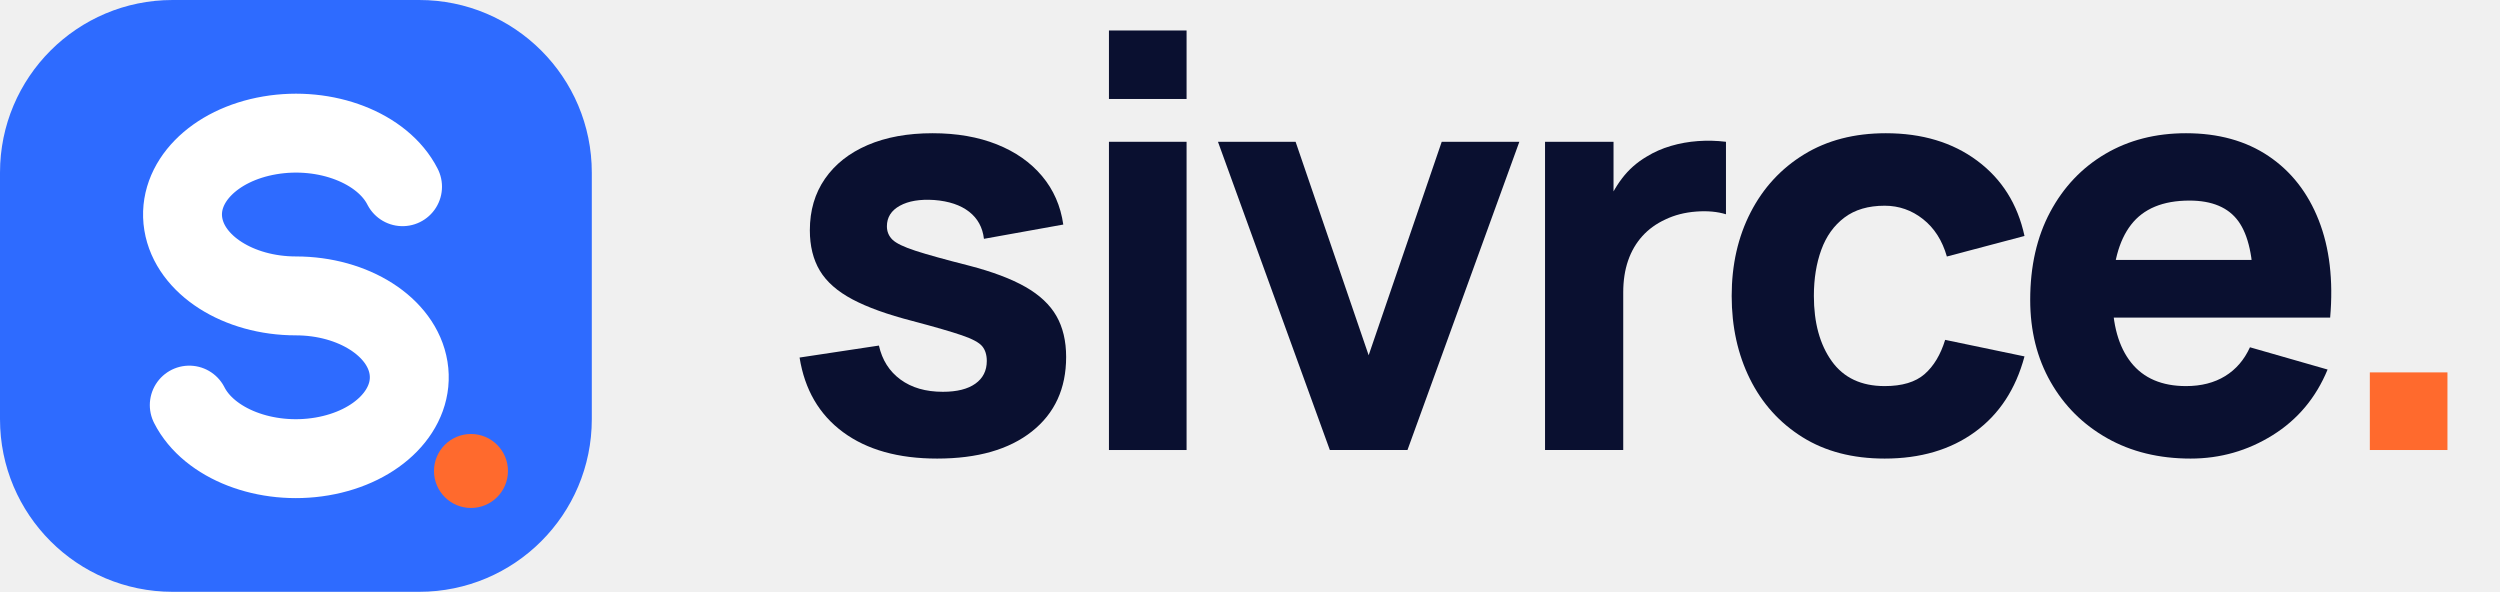
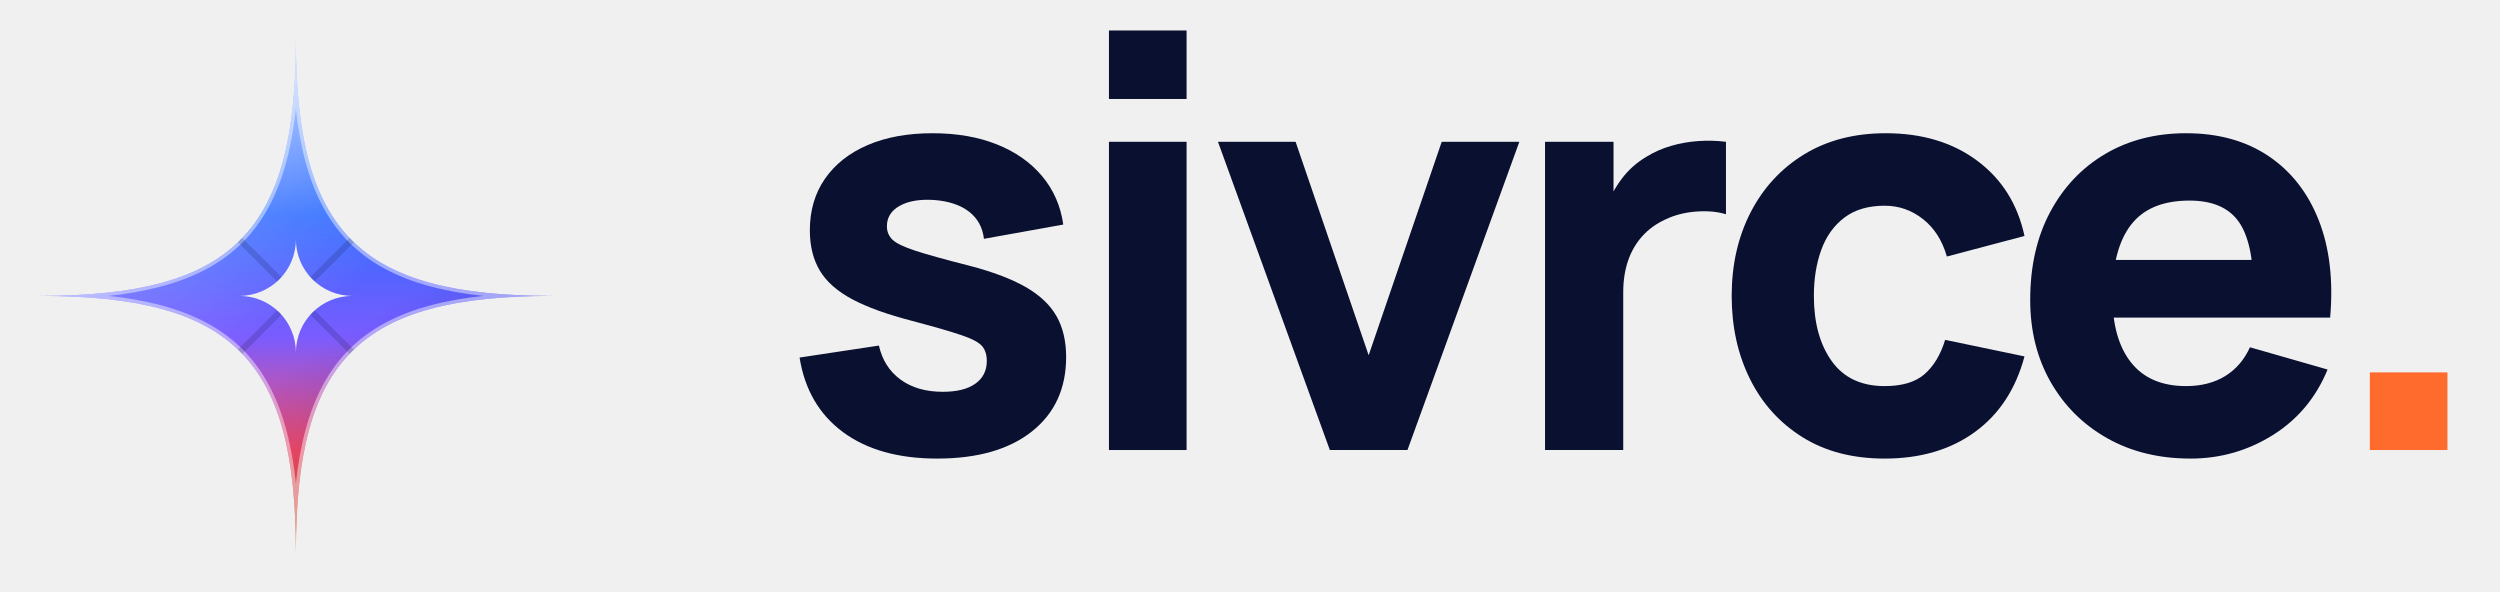
<svg xmlns="http://www.w3.org/2000/svg" viewBox="0 0 202.77 48">
-   <rect width="48" height="48" rx="14" fill="#2E6BFF" />
-   <path d="M32.649 15.143 A9.2 6.6 0 1 0 24.0 24.0 A9.2 6.6 0 1 1 15.351 32.857" fill="none" stroke="#FFFFFF" stroke-width="6.4" stroke-linecap="round" />
-   <circle cx="38.2" cy="38.2" r="3.0" fill="#FF6A2D" />
+   <defs>
+     <linearGradient id="gAmaster" x1="24" y1="3.20" x2="24" y2="44.80" gradientUnits="userSpaceOnUse">
+       <stop offset="0.0" stop-color="#8FB4FF" />
+       <stop offset="0.34" stop-color="#2E6BFF" />
+       <stop offset="0.58" stop-color="#7A5CFF" />
+       <stop offset="0.8" stop-color="#FF4D6D" />
+       <stop offset="1.0" stop-color="#FF6A2D" />
+     </linearGradient>
+     <clipPath id="clipAmaster">
+       <path d="M24.00 3.20C24.00 18.87 29.13 24.00 44.80 24.00C29.13 24.00 24.00 29.13 24.00 44.80C24.00 29.13 18.87 24.00 3.20 24.00C18.87 24.00 24.00 18.87 24.00 3.20ZM24.00 19.40C24.00 21.95 26.05 24.00 28.60 24.00C26.05 24.00 24.00 26.05 24.00 28.60C24.00 26.05 21.95 24.00 19.40 24.00C21.95 24.00 24.00 21.95 24.00 19.40Z" clip-rule="evenodd" />
+     </clipPath>
+     <linearGradient id="sheenmaster" x1="14" y1="4" x2="34" y2="40" gradientUnits="userSpaceOnUse">
+       <stop offset="0" stop-color="#fff" stop-opacity=".55" />
+       <stop offset=".38" stop-color="#fff" stop-opacity=".16" />
+       <stop offset=".58" stop-color="#fff" stop-opacity="0" />
+     </linearGradient>
+     <linearGradient id="shademaster" x1="36" y1="40" x2="20" y2="14" gradientUnits="userSpaceOnUse">
+       <stop offset="0" stop-color="#050B26" stop-opacity=".30" />
+       <stop offset=".5" stop-color="#050B26" stop-opacity="0" />
+     </linearGradient>
+   </defs>
+   <path d="M24.00 3.20C24.00 18.87 29.13 24.00 44.80 24.00C29.13 24.00 24.00 29.13 24.00 44.80C24.00 29.13 18.87 24.00 3.20 24.00C18.87 24.00 24.00 18.87 24.00 3.20ZM24.00 19.40C24.00 21.95 26.05 24.00 28.60 24.00C26.05 24.00 24.00 26.05 24.00 28.60C24.00 26.05 21.95 24.00 19.40 24.00C21.95 24.00 24.00 21.95 24.00 19.40Z" fill="url(#gAmaster)" fill-rule="evenodd" />
+   <g clip-path="url(#clipAmaster)">
+     <rect width="48" height="48" fill="url(#sheenmaster)" />
+     <rect width="48" height="48" fill="url(#shademaster)" />
+     <path d="M24.00 3.20C24.00 18.87 29.13 24.00 44.80 24.00C29.13 24.00 24.00 29.13 24.00 44.80C24.00 29.13 18.87 24.00 3.20 24.00C18.87 24.00 24.00 18.87 24.00 3.20Z" fill="none" stroke="#fff" stroke-opacity=".45" stroke-width=".55" />
+   </g>
+   <g clip-path="url(#clipAmaster)">
+     <line x1="25.13" y1="25.13" x2="28.67" y2="28.67" stroke="#050B26" stroke-opacity=".16" stroke-width=".5" stroke-linecap="round" />
+     <line x1="22.87" y1="25.13" x2="19.33" y2="28.67" stroke="#050B26" stroke-opacity=".16" stroke-width=".5" stroke-linecap="round" />
+     <line x1="22.87" y1="22.87" x2="19.33" y2="19.33" stroke="#050B26" stroke-opacity=".16" stroke-width=".5" stroke-linecap="round" />
+     <line x1="25.13" y1="22.87" x2="28.67" y2="19.33" stroke="#050B26" stroke-opacity=".16" stroke-width=".5" stroke-linecap="round" />
+   </g>
  <g transform="translate(63.000 36.500) scale(0.023148)">
    <path d="M562.0 30Q358.0 30 232.5 -62.5Q107.0 -155 80.0 -324L358.0 -366Q375.0 -290 433.5 -247.0Q492.0 -204 582.0 -204Q656.0 -204 696.0 -232.5Q736.0 -261 736.0 -312Q736.0 -344 720.0 -363.5Q704.0 -383 648.5 -402.0Q593.0 -421 476.0 -452Q344.0 -486 265.0 -528.0Q186.0 -570 151.0 -628.5Q116.0 -687 116.0 -770Q116.0 -874 169.0 -950.5Q222.0 -1027 318.5 -1068.5Q415.0 -1110 546.0 -1110Q673.0 -1110 771.0 -1071.0Q869.0 -1032 929.5 -960.0Q990.0 -888 1004.0 -790L726.0 -740Q719.0 -800 674.0 -835.0Q629.0 -870 552.0 -876Q477.0 -881 431.5 -856.0Q386.0 -831 386.0 -784Q386.0 -756 405.5 -737.0Q425.0 -718 486.5 -698.0Q548.0 -678 674.0 -646Q797.0 -614 871.5 -571.5Q946.0 -529 980.0 -469.5Q1014.0 -410 1014.0 -326Q1014.0 -160 894.0 -65.0Q774.0 30 562.0 30Z" fill="#0A1030" />
    <path d="M1164.0 -1230V-1470H1436.0V-1230ZM1164.0 0V-1080H1436.0V0Z" fill="#0A1030" />
    <path d="M1938.0 0 1546.0 -1080H1818.0L2074.0 -332L2330.0 -1080H2602.0L2210.0 0Z" fill="#0A1030" />
    <path d="M2692.0 0V-1080H2932.0V-816L2906.0 -850Q2927.0 -906 2962.0 -952.0Q2997.0 -998 3048.0 -1028Q3087.0 -1052 3133.0 -1065.5Q3179.0 -1079 3228.0 -1082.5Q3277.0 -1086 3326.0 -1080V-826Q3281.0 -840 3221.5 -835.5Q3162.0 -831 3114.0 -808Q3066.0 -786 3033.0 -749.5Q3000.0 -713 2983.0 -663.5Q2966.0 -614 2966.0 -552V0Z" fill="#0A1030" />
    <path d="M3882.0 30Q3714.0 30 3594.0 -45.0Q3474.0 -120 3410.0 -249.0Q3346.0 -378 3346.0 -540Q3346.0 -704 3412.5 -833.0Q3479.0 -962 3600.0 -1036.0Q3721.0 -1110 3886.0 -1110Q4077.0 -1110 4206.5 -1013.5Q4336.0 -917 4372.0 -750L4100.0 -678Q4076.0 -762 4016.5 -809.0Q3957.0 -856 3882.0 -856Q3796.0 -856 3741.0 -814.5Q3686.0 -773 3660.0 -701.5Q3634.0 -630 3634.0 -540Q3634.0 -399 3696.5 -311.5Q3759.0 -224 3882.0 -224Q3974.0 -224 4022.0 -266.0Q4070.0 -308 4094.0 -386L4372.0 -328Q4326.0 -156 4198.0 -63.0Q4070.0 30 3882.0 30Z" fill="#0A1030" />
    <path d="M4954.0 30Q4788.0 30 4661.5 -41.5Q4535.0 -113 4463.5 -238.5Q4392.0 -364 4392.0 -526Q4392.0 -703 4462.0 -834.0Q4532.0 -965 4655.0 -1037.5Q4778.0 -1110 4938.0 -1110Q5108.0 -1110 5227.0 -1030.0Q5346.0 -950 5403.0 -805.0Q5460.0 -660 5443.0 -464H5174.0V-564Q5174.0 -729 5121.5 -801.5Q5069.0 -874 4950.0 -874Q4811.0 -874 4745.5 -789.5Q4680.0 -705 4680.0 -540Q4680.0 -389 4745.5 -306.5Q4811.0 -224 4938.0 -224Q5018.0 -224 5075.0 -259.0Q5132.0 -294 5162.0 -360L5434.0 -282Q5373.0 -134 5241.5 -52.0Q5110.0 30 4954.0 30ZM4596.0 -464V-666H5312.0V-464Z" fill="#0A1030" />
    <path d="M5582.0 0V-272H5854.0V0Z" fill="#FF6A2D" />
  </g>
</svg>
